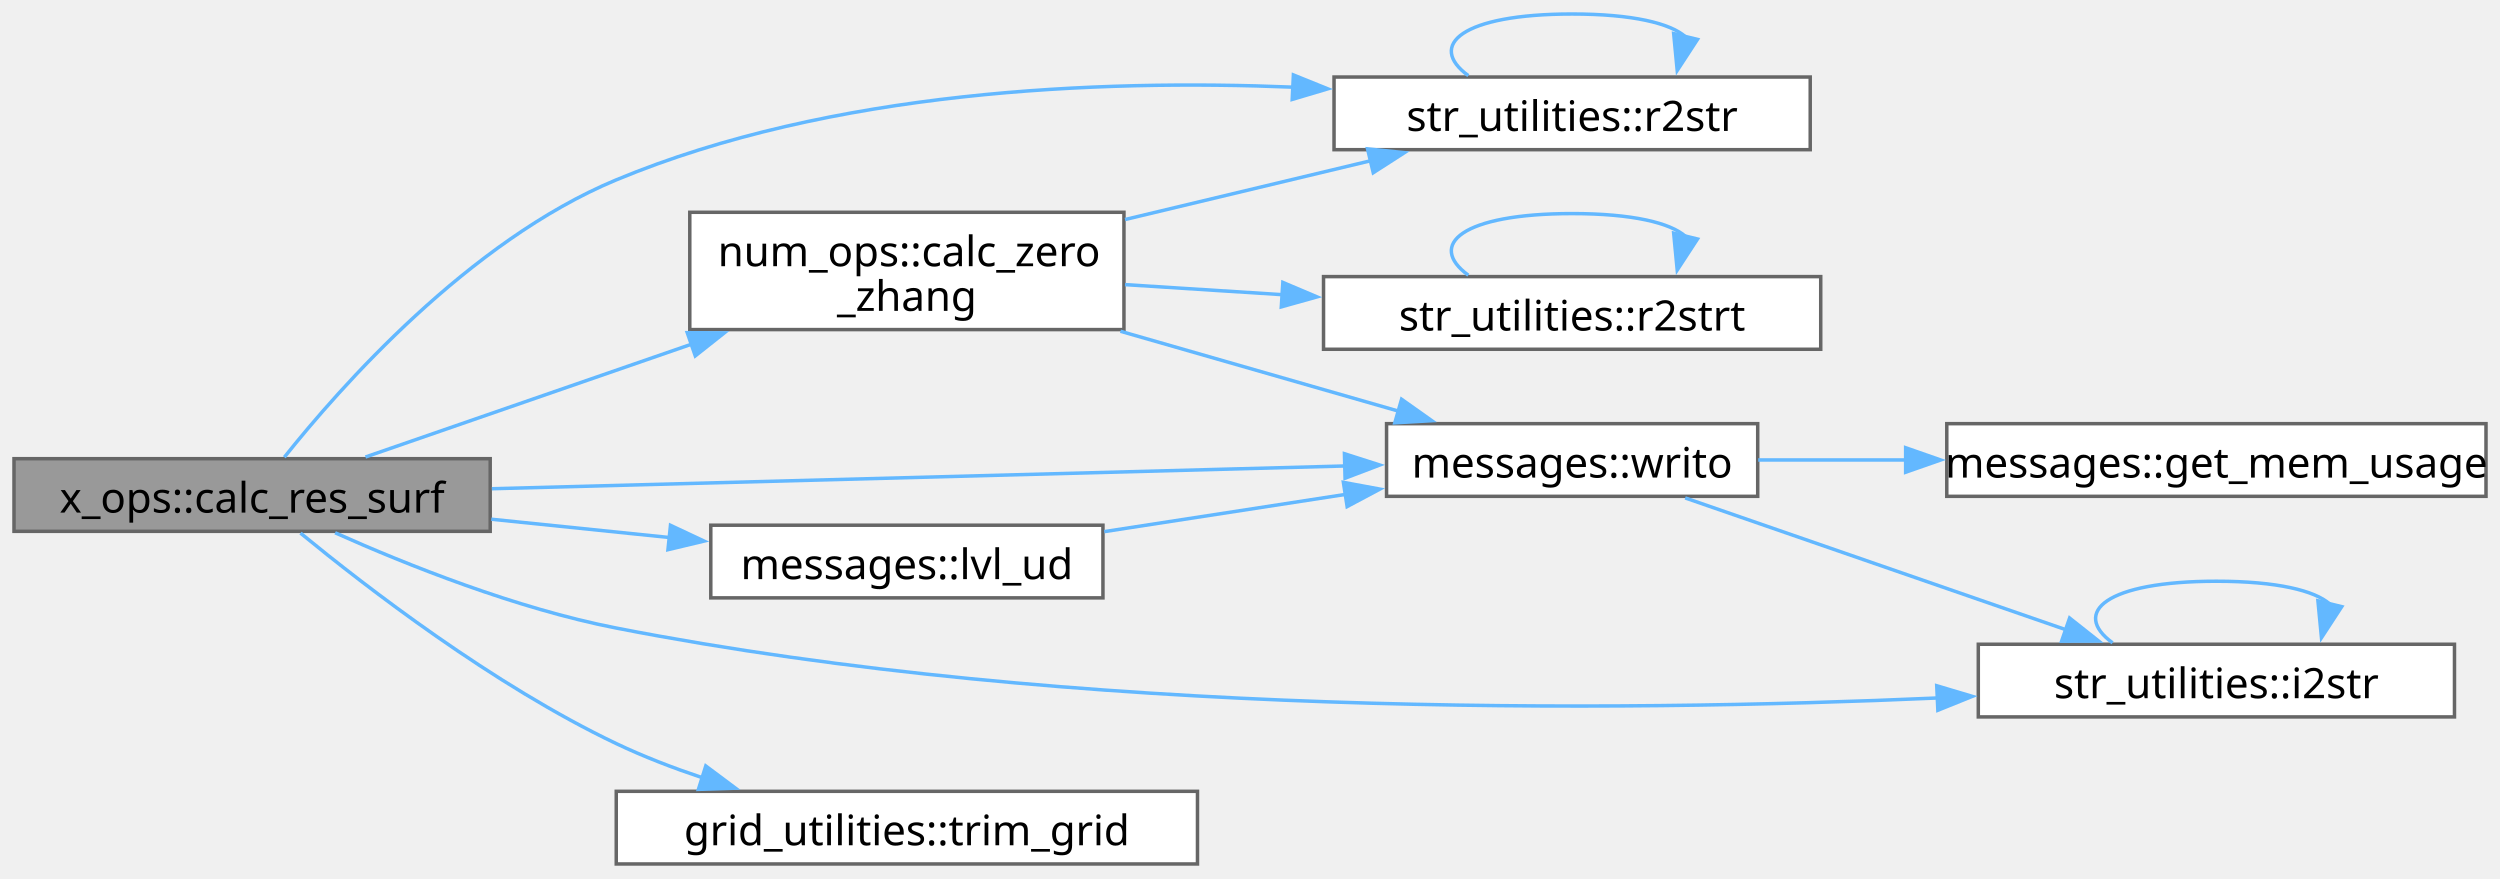
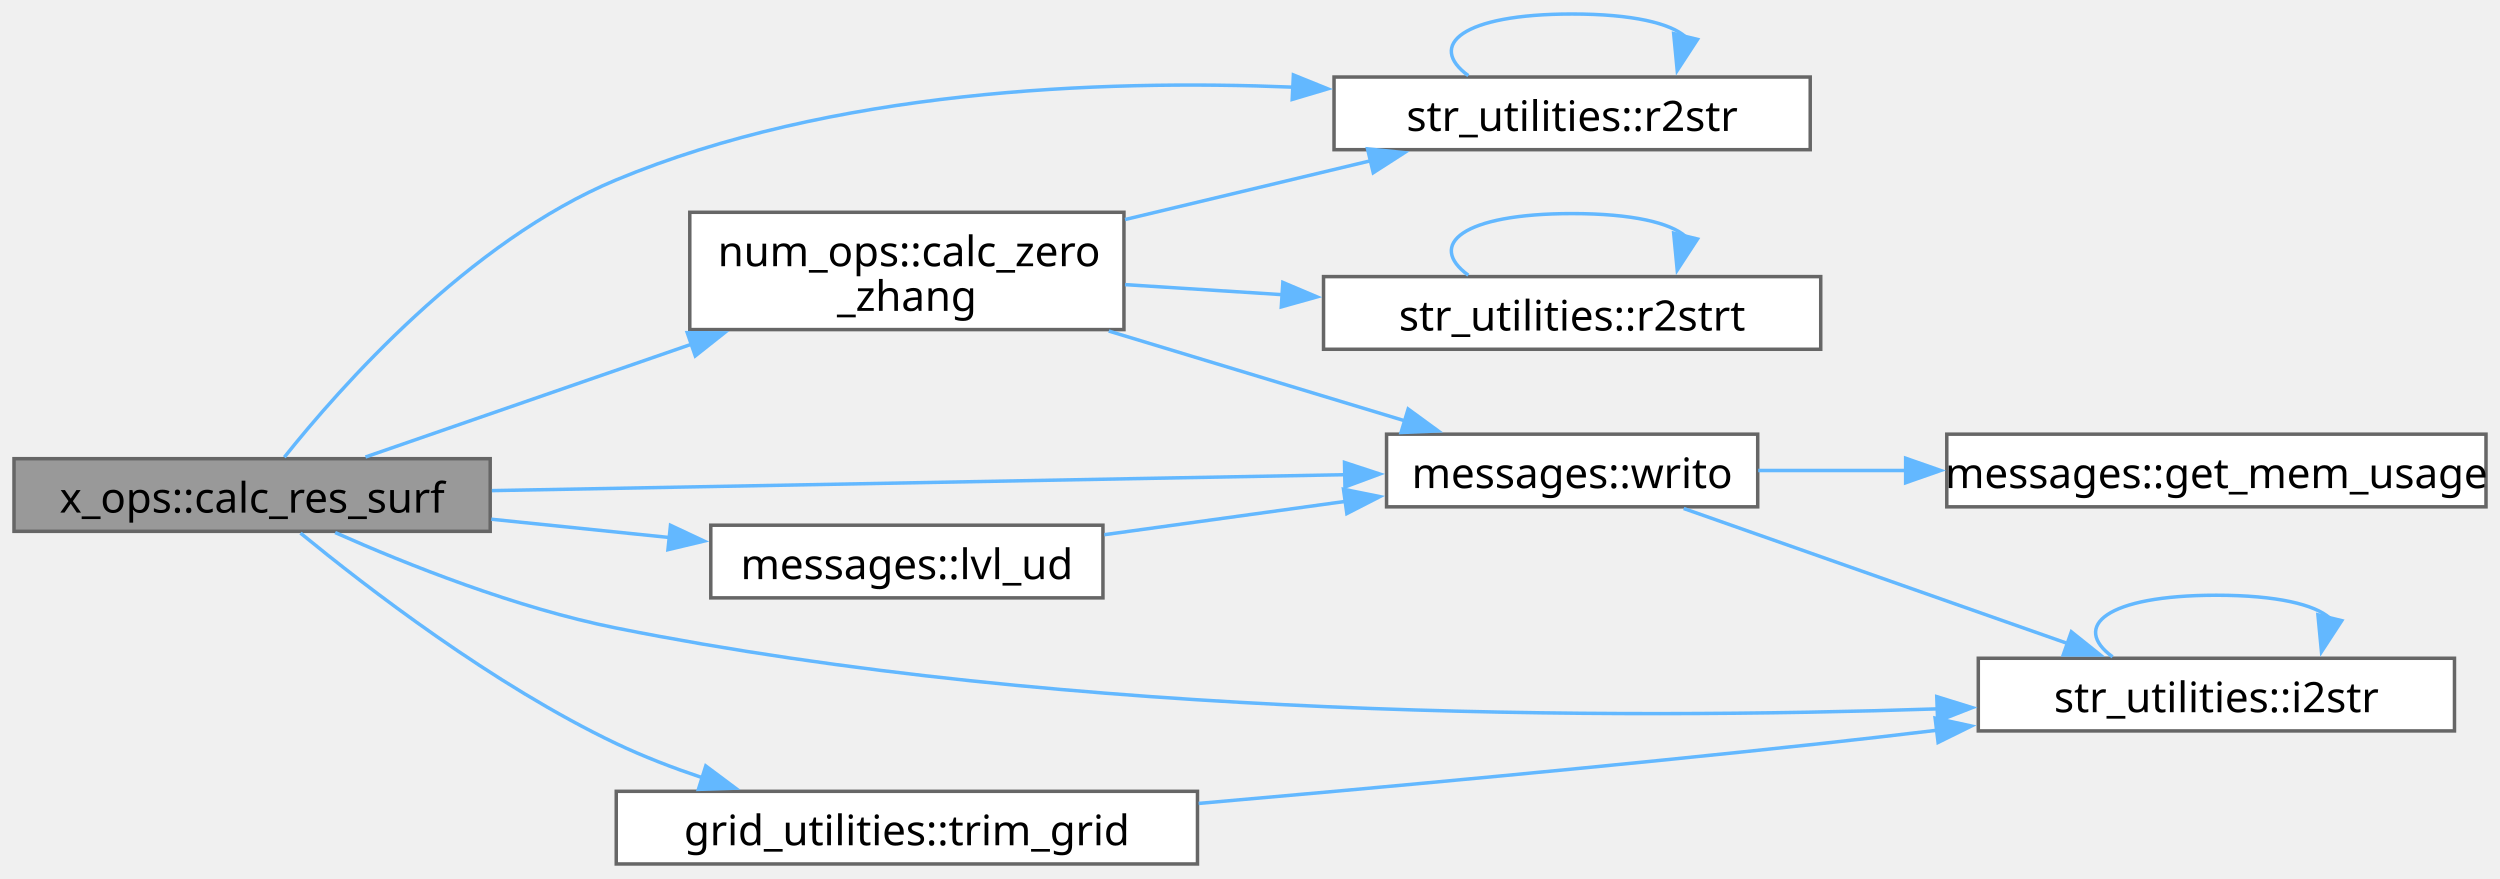
<svg xmlns="http://www.w3.org/2000/svg" xmlns:xlink="http://www.w3.org/1999/xlink" width="714pt" height="251pt" viewBox="0.00 0.00 714.00 251.00">
  <g id="graph0" class="graph" transform="scale(1 1) rotate(0) translate(4 246.75)">
    <g id="Node000001" class="node">
      <g id="a_Node000001">
        <a xlink:title="Calculates resonating flux surfaces for the perturbation modes.">
          <polygon fill="#999999" stroke="#666666" points="136,-115.75 0,-115.75 0,-95 136,-95 136,-115.75" />
          <text xml:space="preserve" text-anchor="middle" x="68" y="-100.35" font-family="Ubuntu Mono" font-size="12.00">x_ops::calc_res_surf</text>
        </a>
      </g>
    </g>
    <g id="Node000002" class="node">
      <g id="a_Node000002">
        <a xlink:href="namespacenum__ops.html#adcc4eacf15c931744316a004f4448b90" target="_top" xlink:title="Finds the zero of a function using Zhang's method, which is simpler than Brent's method.">
          <polygon fill="white" stroke="#666666" points="317,-186.12 193,-186.12 193,-152.62 317,-152.62 317,-186.12" />
          <text xml:space="preserve" text-anchor="start" x="201" y="-170.72" font-family="Ubuntu Mono" font-size="12.00">num_ops::calc_zero</text>
          <text xml:space="preserve" text-anchor="middle" x="255" y="-157.97" font-family="Ubuntu Mono" font-size="12.00">_zhang</text>
        </a>
      </g>
    </g>
    <g id="edge1_Node000001_Node000002" class="edge">
      <g id="a_edge1_Node000001_Node000002">
        <a xlink:title=" ">
          <path fill="none" stroke="#63b8ff" d="M100.38,-116.23C125.83,-125.04 162.46,-137.71 193.56,-148.47" />
          <polygon fill="#63b8ff" stroke="#63b8ff" points="192.28,-151.73 202.88,-151.69 194.57,-145.11 192.28,-151.73" />
        </a>
      </g>
    </g>
    <g id="Node000003" class="node">
      <g id="a_Node000003">
        <a xlink:href="namespacestr__utilities.html#a92ac6c0af1979df094de1caddd28ade0" target="_top" xlink:title="Convert a real (double) to string.">
          <polygon fill="white" stroke="#666666" points="513,-224.75 377,-224.75 377,-204 513,-204 513,-224.75" />
          <text xml:space="preserve" text-anchor="middle" x="445" y="-209.35" font-family="Ubuntu Mono" font-size="12.00">str_utilities::r2str</text>
        </a>
      </g>
    </g>
    <g id="edge13_Node000001_Node000003" class="edge">
      <g id="a_edge13_Node000001_Node000003">
        <a xlink:title=" ">
          <path fill="none" stroke="#63b8ff" d="M77.2,-116.16C93.01,-136 129.9,-177.87 172,-195.38 233.44,-220.92 309.42,-224.14 365.44,-221.85" />
          <polygon fill="#63b8ff" stroke="#63b8ff" points="365.39,-225.35 375.21,-221.38 365.06,-218.36 365.39,-225.35" />
        </a>
      </g>
    </g>
    <g id="Node000005" class="node">
      <g id="a_Node000005">
        <a xlink:href="namespacemessages.html#aa4a8d01563e92558e8a0875b075ec54c" target="_top" xlink:title="Write output to file identified by output_i.">
-           <polygon fill="white" stroke="#666666" points="498,-125.75 392,-125.75 392,-105 498,-105 498,-125.75" />
-           <text xml:space="preserve" text-anchor="middle" x="445" y="-110.35" font-family="Ubuntu Mono" font-size="12.00">messages::writo</text>
-         </a>
-       </g>
-     </g>
-     <g id="edge15_Node000001_Node000005" class="edge">
-       <g id="a_edge15_Node000001_Node000005">
-         <a xlink:title=" ">
-           <path fill="none" stroke="#63b8ff" d="M136.48,-107.17C205.65,-109.02 312.41,-111.87 380.21,-113.67" />
-           <polygon fill="#63b8ff" stroke="#63b8ff" points="379.97,-117.17 390.06,-113.94 380.15,-110.17 379.97,-117.17" />
+           <polygon fill="white" stroke="#666666" points="498,-122.75 392,-122.75 392,-102 498,-102 498,-122.75" />
+           <text xml:space="preserve" text-anchor="middle" x="445" y="-107.35" font-family="Ubuntu Mono" font-size="12.00">messages::writo</text>
+         </a>
+       </g>
+     </g>
+     <g id="edge16_Node000001_Node000005" class="edge">
+       <g id="a_edge16_Node000001_Node000005">
+         <a xlink:title=" ">
+           <path fill="none" stroke="#63b8ff" d="M136.48,-106.63C205.65,-107.93 312.41,-109.92 380.21,-111.18" />
+           <polygon fill="#63b8ff" stroke="#63b8ff" points="379.99,-114.68 390.06,-111.37 380.12,-107.68 379.99,-114.68" />
        </a>
      </g>
    </g>
    <g id="Node000007" class="node">
      <g id="a_Node000007">
        <a xlink:href="namespacestr__utilities.html#a0b97e51770725a3e98ed393d26681414" target="_top" xlink:title="Convert an integer to string.">
-           <polygon fill="white" stroke="#666666" points="697,-62.75 561,-62.75 561,-42 697,-42 697,-62.75" />
-           <text xml:space="preserve" text-anchor="middle" x="629" y="-47.35" font-family="Ubuntu Mono" font-size="12.00">str_utilities::i2str</text>
+           <polygon fill="white" stroke="#666666" points="697,-58.75 561,-58.75 561,-38 697,-38 697,-58.75" />
+           <text xml:space="preserve" text-anchor="middle" x="629" y="-43.35" font-family="Ubuntu Mono" font-size="12.00">str_utilities::i2str</text>
        </a>
      </g>
    </g>
    <g id="edge10_Node000001_Node000007" class="edge">
      <g id="a_edge10_Node000001_Node000007">
        <a xlink:title=" ">
-           <path fill="none" stroke="#63b8ff" d="M91.71,-94.59C112.18,-85.45 143.38,-72.97 172,-67.38 302.46,-41.86 457.84,-43.35 549.4,-47.41" />
-           <polygon fill="#63b8ff" stroke="#63b8ff" points="549.13,-50.9 559.28,-47.87 549.45,-43.9 549.13,-50.9" />
+           <path fill="none" stroke="#63b8ff" d="M91.72,-94.65C112.2,-85.55 143.41,-73.1 172,-67.38 302.39,-41.28 457.79,-41.23 549.38,-44.3" />
+           <polygon fill="#63b8ff" stroke="#63b8ff" points="549.14,-47.79 559.26,-44.65 549.39,-40.79 549.14,-47.79" />
        </a>
      </g>
    </g>
    <g id="Node000008" class="node">
      <g id="a_Node000008">
        <a xlink:href="namespacemessages.html#a6e6bfb084063e4cc91ee86e542043302" target="_top" xlink:title="Increases/decreases lvl of output.">
          <polygon fill="white" stroke="#666666" points="311,-96.75 199,-96.75 199,-76 311,-76 311,-96.75" />
          <text xml:space="preserve" text-anchor="middle" x="255" y="-81.35" font-family="Ubuntu Mono" font-size="12.00">messages::lvl_ud</text>
        </a>
      </g>
    </g>
    <g id="edge11_Node000001_Node000008" class="edge">
      <g id="a_edge11_Node000001_Node000008">
        <a xlink:title=" ">
          <path fill="none" stroke="#63b8ff" d="M136.31,-98.46C152.93,-96.75 170.73,-94.93 187.32,-93.22" />
          <polygon fill="#63b8ff" stroke="#63b8ff" points="187.49,-96.72 197.08,-92.22 186.77,-89.76 187.49,-96.72" />
        </a>
      </g>
    </g>
    <g id="Node000009" class="node">
      <g id="a_Node000009">
        <a xlink:href="namespacegrid__utilities.html#a67001ff9bbcad707aacf17f90a748d90" target="_top" xlink:title="Trim a grid, removing any overlap between the different regions.">
          <polygon fill="white" stroke="#666666" points="338,-20.75 172,-20.75 172,0 338,0 338,-20.75" />
          <text xml:space="preserve" text-anchor="middle" x="255" y="-5.35" font-family="Ubuntu Mono" font-size="12.00">grid_utilities::trim_grid</text>
        </a>
      </g>
    </g>
    <g id="edge14_Node000001_Node000009" class="edge">
      <g id="a_edge14_Node000001_Node000009">
        <a xlink:title=" ">
          <path fill="none" stroke="#63b8ff" d="M81.82,-94.5C100.52,-79.14 136.9,-51.08 172,-34.38 179.73,-30.7 188.14,-27.46 196.54,-24.65" />
          <polygon fill="#63b8ff" stroke="#63b8ff" points="197.57,-27.99 206.06,-21.65 195.47,-21.31 197.57,-27.99" />
        </a>
      </g>
    </g>
    <g id="edge2_Node000002_Node000003" class="edge">
      <g id="a_edge2_Node000002_Node000003">
        <a xlink:title=" ">
          <path fill="none" stroke="#63b8ff" d="M317.3,-184.05C339.94,-189.47 365.47,-195.58 387.65,-200.89" />
          <polygon fill="#63b8ff" stroke="#63b8ff" points="386.57,-204.23 397.11,-203.15 388.2,-197.42 386.57,-204.23" />
        </a>
      </g>
    </g>
    <g id="Node000004" class="node">
      <g id="a_Node000004">
        <a xlink:href="namespacestr__utilities.html#ac778d706b2e021672618939ab58fdd32" target="_top" xlink:title="Convert a real (double) to string.">
          <polygon fill="white" stroke="#666666" points="516,-167.75 374,-167.75 374,-147 516,-147 516,-167.75" />
          <text xml:space="preserve" text-anchor="middle" x="445" y="-152.35" font-family="Ubuntu Mono" font-size="12.00">str_utilities::r2strt</text>
        </a>
      </g>
    </g>
    <g id="edge4_Node000002_Node000004" class="edge">
      <g id="a_edge4_Node000002_Node000004">
        <a xlink:title=" ">
          <path fill="none" stroke="#63b8ff" d="M317.3,-165.46C331.64,-164.55 347.15,-163.56 362.23,-162.59" />
          <polygon fill="#63b8ff" stroke="#63b8ff" points="362.38,-166.09 372.14,-161.96 361.94,-159.11 362.38,-166.09" />
        </a>
      </g>
    </g>
    <g id="edge6_Node000002_Node000005" class="edge">
      <g id="a_edge6_Node000002_Node000005">
        <a xlink:title=" ">
-           <path fill="none" stroke="#63b8ff" d="M316,-152.14C341.72,-144.75 371.37,-136.24 395.65,-129.26" />
-           <polygon fill="#63b8ff" stroke="#63b8ff" points="396.29,-132.72 404.93,-126.6 394.36,-125.99 396.29,-132.72" />
+           <path fill="none" stroke="#63b8ff" d="M312.66,-152.2C339.69,-144 371.64,-134.31 397.26,-126.55" />
+           <polygon fill="#63b8ff" stroke="#63b8ff" points="398.17,-129.93 406.73,-123.68 396.14,-123.23 398.17,-129.93" />
        </a>
      </g>
    </g>
    <g id="edge3_Node000003_Node000003" class="edge">
      <g id="a_edge3_Node000003_Node000003">
        <a xlink:title=" ">
          <path fill="none" stroke="#63b8ff" d="M415.35,-225.15C403.49,-233.81 413.38,-242.75 445,-242.75 462.29,-242.75 473.09,-240.08 477.38,-236.24" />
          <polygon fill="#63b8ff" stroke="#63b8ff" points="480.8,-235.49 475.01,-226.62 474,-237.16 480.8,-235.49" />
        </a>
      </g>
    </g>
    <g id="edge5_Node000004_Node000004" class="edge">
      <g id="a_edge5_Node000004_Node000004">
        <a xlink:title=" ">
          <path fill="none" stroke="#63b8ff" d="M415.35,-168.15C403.49,-176.81 413.38,-185.75 445,-185.75 462.29,-185.75 473.09,-183.08 477.38,-179.24" />
          <polygon fill="#63b8ff" stroke="#63b8ff" points="480.8,-178.49 475.01,-169.62 474,-180.16 480.8,-178.49" />
        </a>
      </g>
    </g>
    <g id="Node000006" class="node">
      <g id="a_Node000006">
        <a xlink:href="namespacemessages.html#a82dddaab795b78b3d39e1ff1aab2f665" target="_top" xlink:title="Returns the memory usage in kilobytes.">
-           <polygon fill="white" stroke="#666666" points="706,-125.75 552,-125.75 552,-105 706,-105 706,-125.75" />
-           <text xml:space="preserve" text-anchor="middle" x="629" y="-110.35" font-family="Ubuntu Mono" font-size="12.00">messages::get_mem_usage</text>
+           <polygon fill="white" stroke="#666666" points="706,-122.75 552,-122.75 552,-102 706,-102 706,-122.75" />
+           <text xml:space="preserve" text-anchor="middle" x="629" y="-107.35" font-family="Ubuntu Mono" font-size="12.00">messages::get_mem_usage</text>
        </a>
      </g>
    </g>
    <g id="edge7_Node000005_Node000006" class="edge">
      <g id="a_edge7_Node000005_Node000006">
        <a xlink:title=" ">
-           <path fill="none" stroke="#63b8ff" d="M498.15,-115.38C511.33,-115.38 525.85,-115.38 540.26,-115.38" />
-           <polygon fill="#63b8ff" stroke="#63b8ff" points="540.25,-118.88 550.25,-115.38 540.25,-111.88 540.25,-118.88" />
+           <path fill="none" stroke="#63b8ff" d="M498.15,-112.38C511.33,-112.38 525.85,-112.38 540.26,-112.38" />
+           <polygon fill="#63b8ff" stroke="#63b8ff" points="540.25,-115.88 550.25,-112.38 540.25,-108.88 540.25,-115.88" />
        </a>
      </g>
    </g>
    <g id="edge8_Node000005_Node000007" class="edge">
      <g id="a_edge8_Node000005_Node000007">
        <a xlink:title=" ">
-           <path fill="none" stroke="#63b8ff" d="M477.29,-104.54C507.33,-94.15 552.91,-78.37 586.08,-66.88" />
-           <polygon fill="#63b8ff" stroke="#63b8ff" points="587.08,-70.24 595.39,-63.66 584.79,-63.63 587.08,-70.24" />
+           <path fill="none" stroke="#63b8ff" d="M476.87,-101.52C507.03,-90.91 553.14,-74.7 586.5,-62.97" />
+           <polygon fill="#63b8ff" stroke="#63b8ff" points="587.58,-66.3 595.85,-59.68 585.26,-59.7 587.58,-66.3" />
        </a>
      </g>
    </g>
    <g id="edge9_Node000007_Node000007" class="edge">
      <g id="a_edge9_Node000007_Node000007">
        <a xlink:title=" ">
-           <path fill="none" stroke="#63b8ff" d="M599.35,-63.15C587.49,-71.81 597.38,-80.75 629,-80.75 646.29,-80.75 657.09,-78.08 661.38,-74.24" />
-           <polygon fill="#63b8ff" stroke="#63b8ff" points="664.8,-73.49 659.01,-64.62 658,-75.16 664.8,-73.49" />
+           <path fill="none" stroke="#63b8ff" d="M599.35,-59.15C587.49,-67.81 597.38,-76.75 629,-76.75 646.29,-76.75 657.09,-74.08 661.38,-70.24" />
+           <polygon fill="#63b8ff" stroke="#63b8ff" points="664.8,-69.49 659.01,-60.62 658,-71.16 664.8,-69.49" />
        </a>
      </g>
    </g>
    <g id="edge12_Node000008_Node000005" class="edge">
      <g id="a_edge12_Node000008_Node000005">
        <a xlink:title=" ">
-           <path fill="none" stroke="#63b8ff" d="M311.39,-94.92C333.07,-98.26 358.07,-102.12 380.48,-105.58" />
-           <polygon fill="#63b8ff" stroke="#63b8ff" points="379.67,-108.99 390.09,-107.06 380.74,-102.08 379.67,-108.99" />
+           <path fill="none" stroke="#63b8ff" d="M311.39,-94.04C333.07,-97.03 358.07,-100.49 380.48,-103.59" />
+           <polygon fill="#63b8ff" stroke="#63b8ff" points="379.7,-107.02 390.09,-104.92 380.66,-100.08 379.7,-107.02" />
+         </a>
+       </g>
+     </g>
+     <g id="edge15_Node000009_Node000007" class="edge">
+       <g id="a_edge15_Node000009_Node000007">
+         <a xlink:title=" ">
+           <path fill="none" stroke="#63b8ff" d="M338.33,-17.29C389.5,-21.76 456.63,-27.93 516,-34.38 526.81,-35.55 538.2,-36.87 549.41,-38.22" />
+           <polygon fill="#63b8ff" stroke="#63b8ff" points="548.67,-41.66 559.02,-39.4 549.52,-34.71 548.67,-41.66" />
        </a>
      </g>
    </g>
  </g>
</svg>
